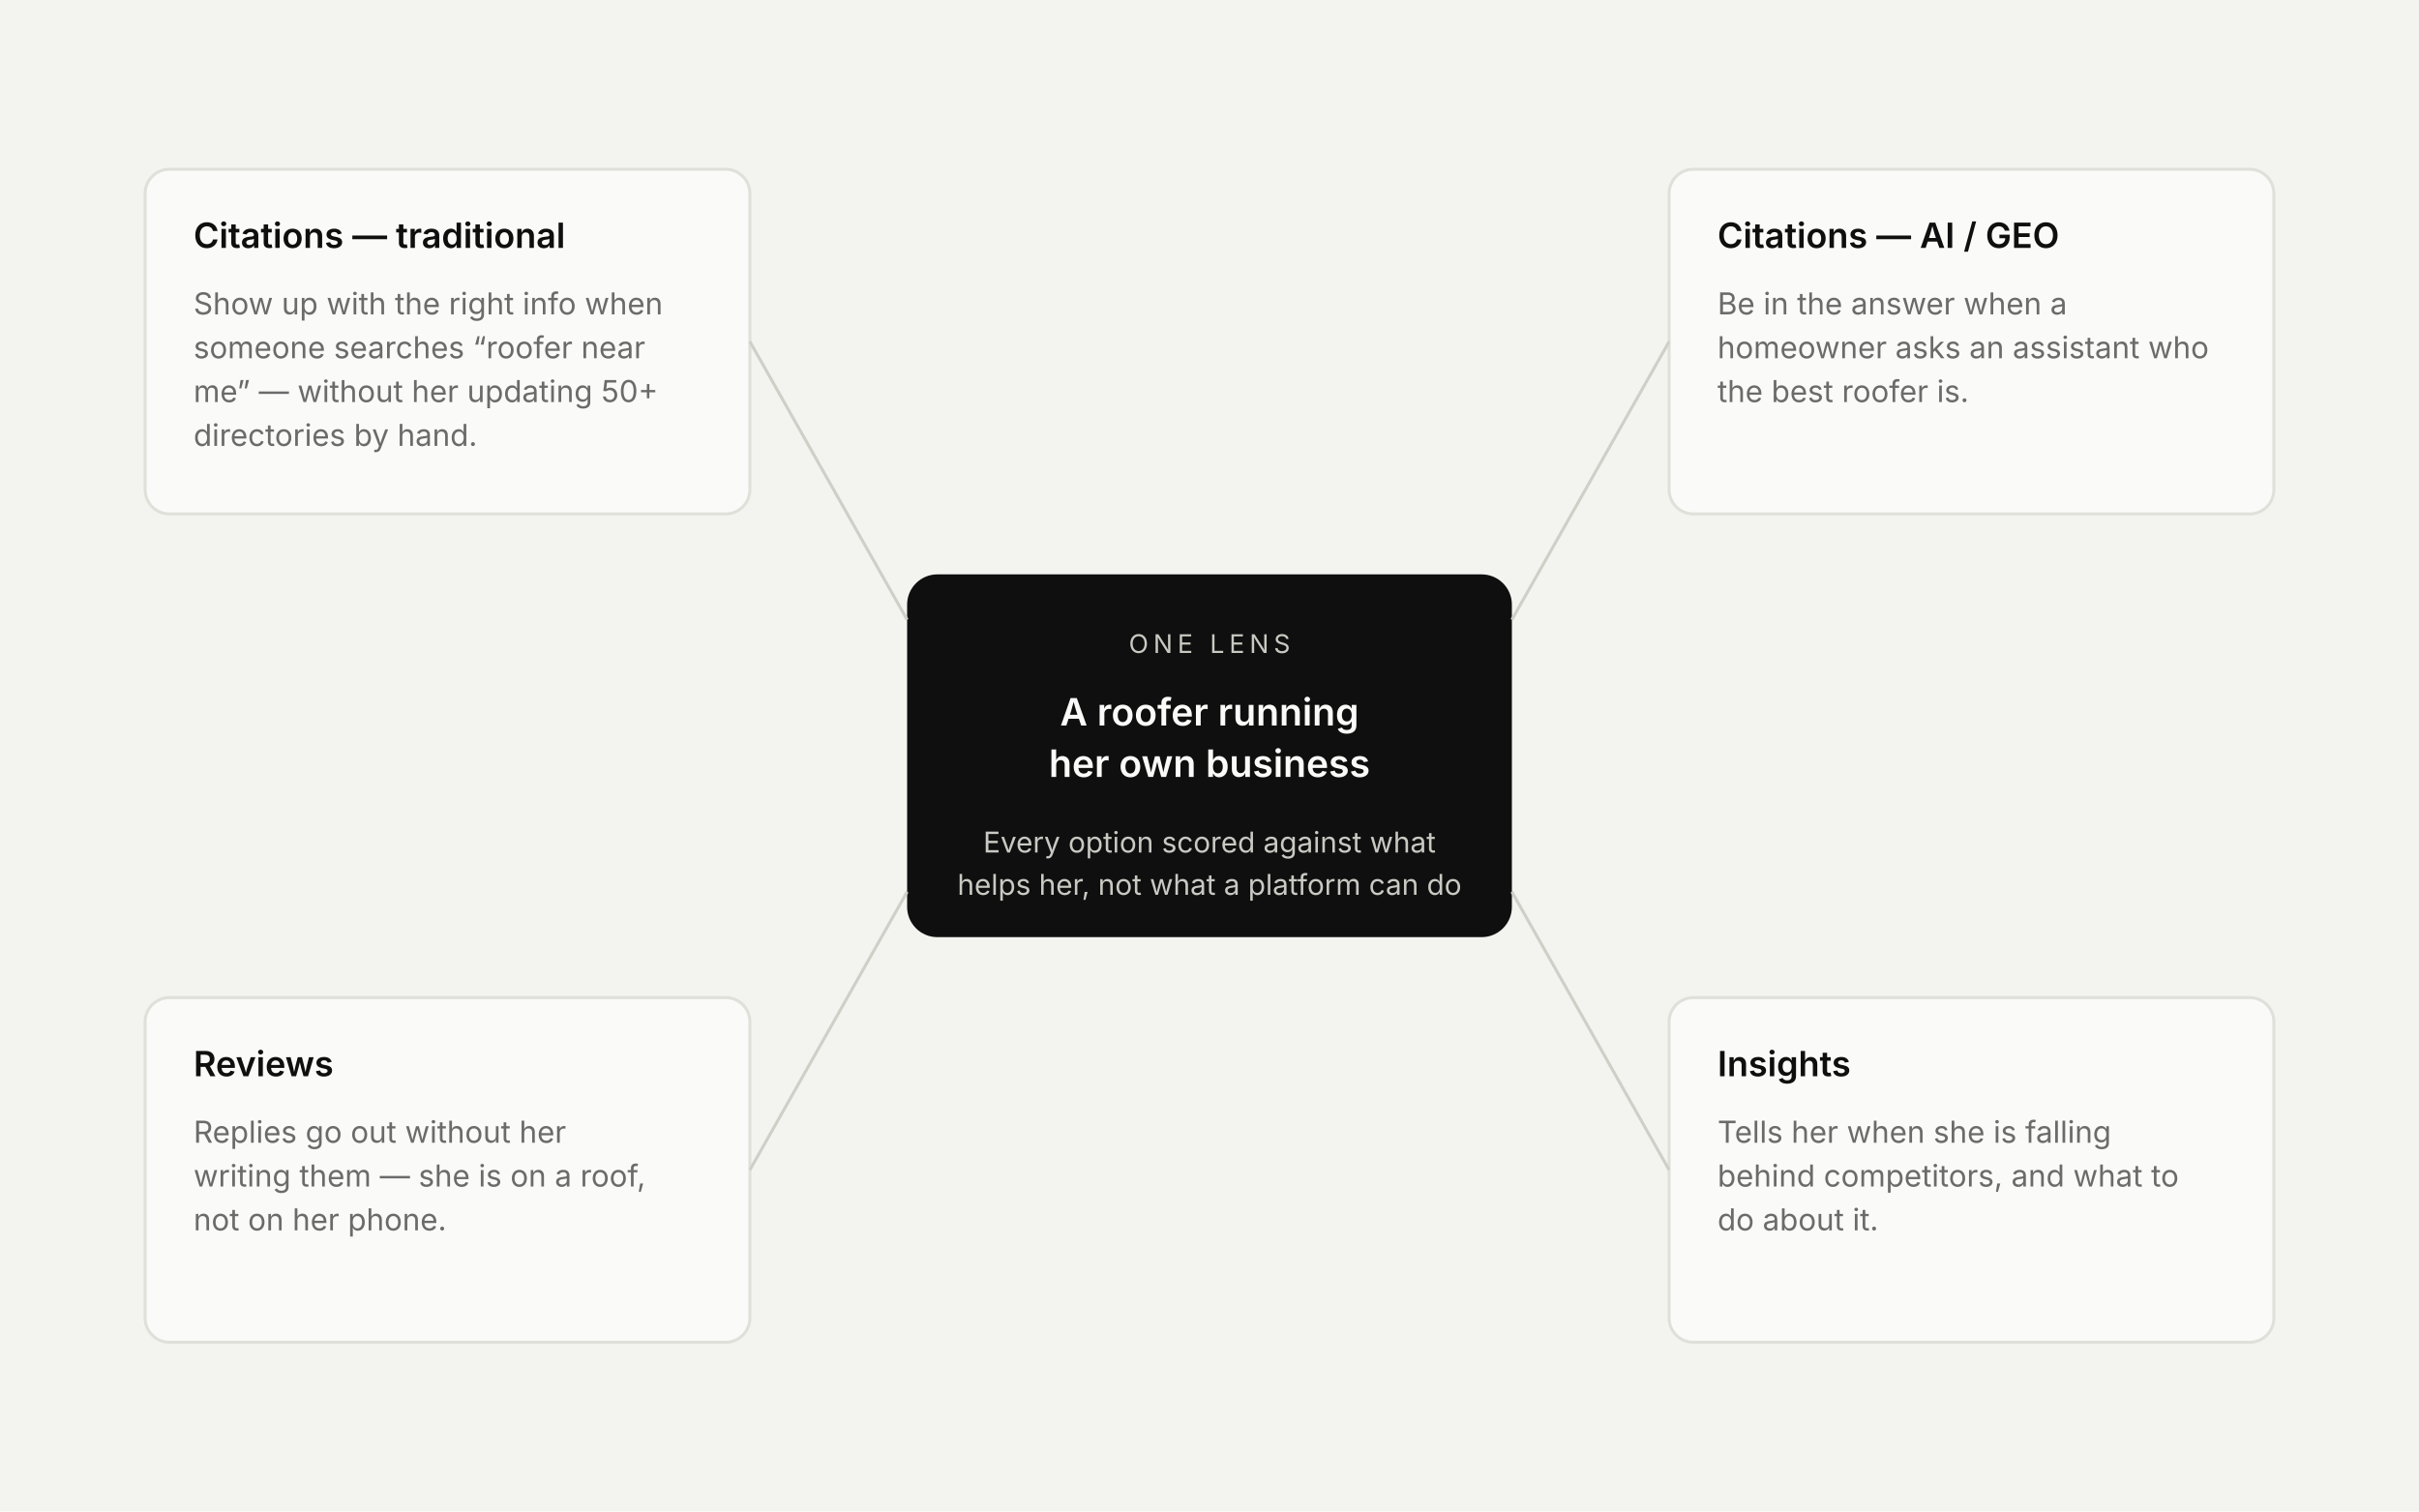
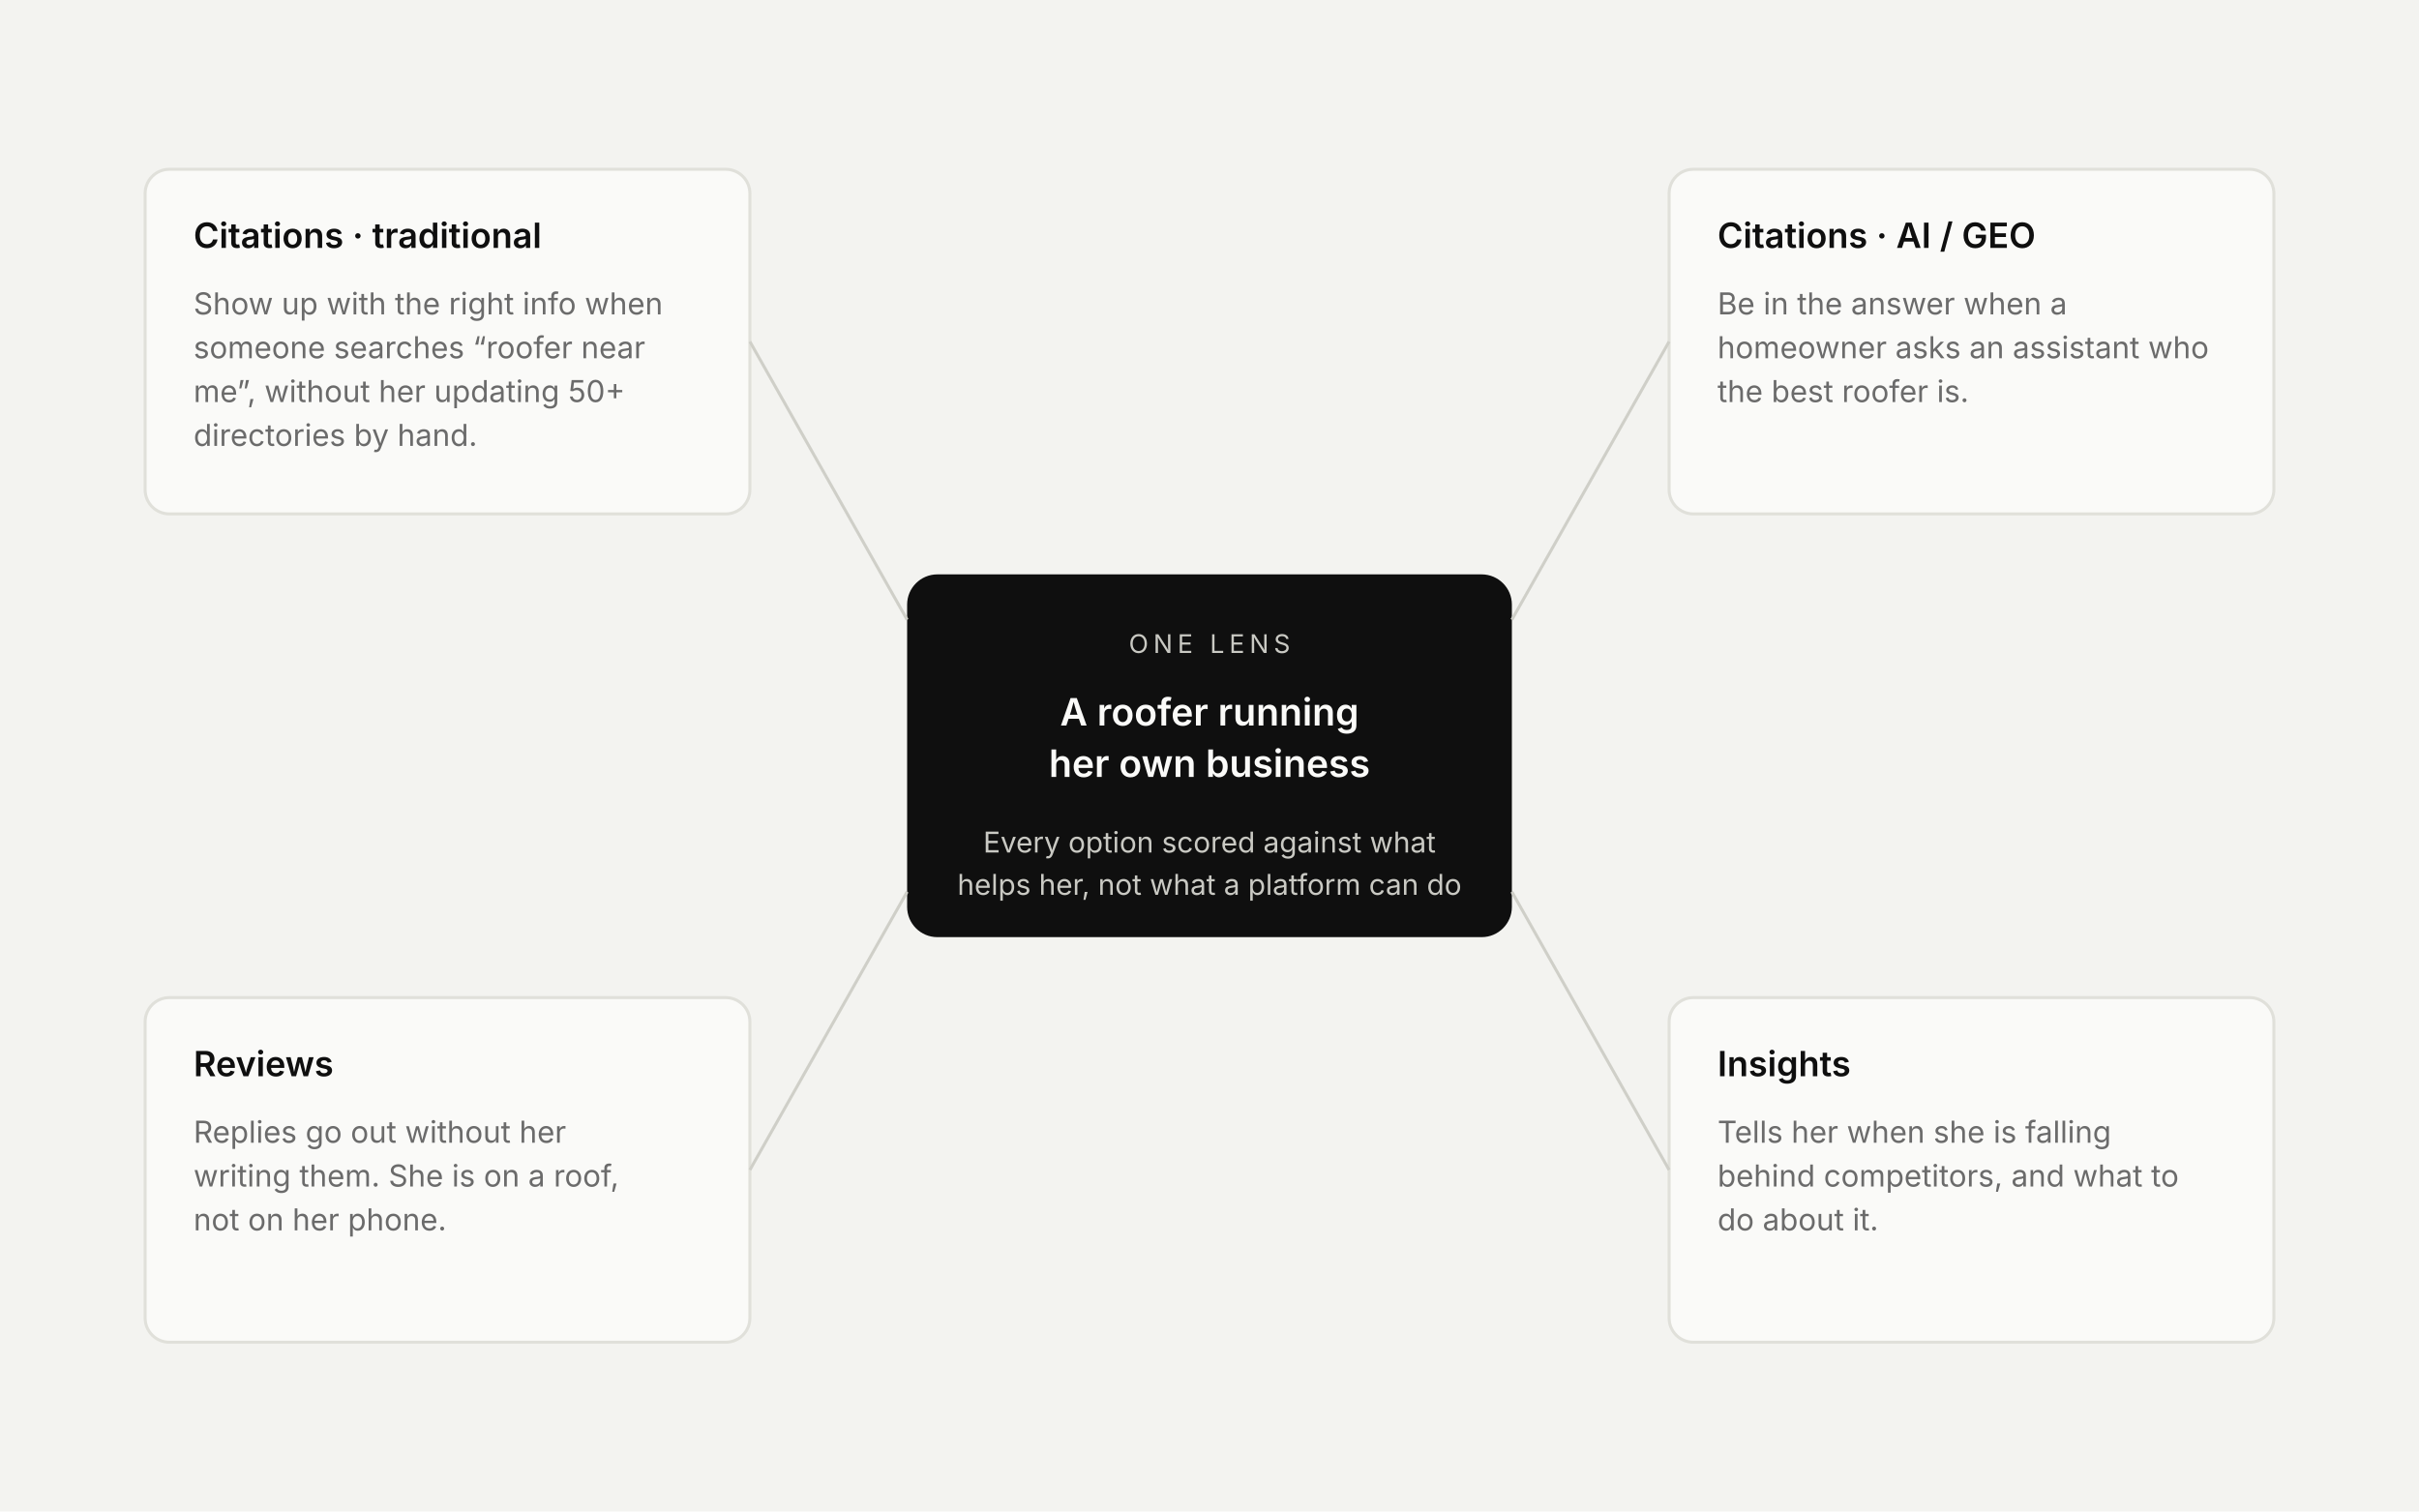
- <svg xmlns="http://www.w3.org/2000/svg" viewBox="0 0 800 500" width="800" height="500" role="img" aria-label="Four evaluation epics — traditional citations, AI citations, reviews and insights — arranged around one persona lens: a roofer running her own business" font-family="Inter, Helvetica, Arial, sans-serif">
+ <svg xmlns="http://www.w3.org/2000/svg" viewBox="0 0 800 500" width="800" height="500" role="img" aria-label="Four evaluation epics, traditional citations, AI citations, reviews and insights, arranged around one persona lens: a roofer running her own business" font-family="Inter, Helvetica, Arial, sans-serif">
  <rect width="800" height="500" fill="#f3f3f0" />
  <rect x="300" y="190" width="200" height="120" rx="10" fill="#0f0f0f" />
  <text x="400" y="216" font-size="8.5" fill="#c9c9c3" text-anchor="middle" letter-spacing="1.6">ONE LENS</text>
  <text x="400" y="240" font-size="12.5" fill="#fafaf8" text-anchor="middle" font-weight="600">A roofer running</text>
  <text x="400" y="257" font-size="12.5" fill="#fafaf8" text-anchor="middle" font-weight="600">her own business</text>
  <text x="400" y="282" font-size="9.5" fill="#c9c9c3" text-anchor="middle">Every option scored against what</text>
  <text x="400" y="296" font-size="9.5" fill="#c9c9c3" text-anchor="middle">helps her, not what a platform can do</text>
  <rect x="48" y="56" width="200" height="114" rx="8" fill="#fafaf8" stroke="#e0e0da" stroke-width="1" />
-   <text x="64" y="82" font-size="11.5" fill="#0f0f0f" text-anchor="start" font-weight="600">Citations — traditional</text>
+   <text x="64" y="82" font-size="11.5" fill="#0f0f0f" text-anchor="start" font-weight="600">Citations · traditional</text>
  <text x="64" y="104.0" font-size="10" fill="#6b6b6b" text-anchor="start">Show up with the right info when</text>
  <text x="64" y="118.5" font-size="10" fill="#6b6b6b" text-anchor="start">someone searches “roofer near</text>
-   <text x="64" y="133.0" font-size="10" fill="#6b6b6b" text-anchor="start">me” — without her updating 50+</text>
+   <text x="64" y="133.0" font-size="10" fill="#6b6b6b" text-anchor="start">me”, without her updating 50+</text>
  <text x="64" y="147.5" font-size="10" fill="#6b6b6b" text-anchor="start">directories by hand.</text>
  <rect x="552" y="56" width="200" height="114" rx="8" fill="#fafaf8" stroke="#e0e0da" stroke-width="1" />
-   <text x="568" y="82" font-size="11.5" fill="#0f0f0f" text-anchor="start" font-weight="600">Citations — AI / GEO</text>
+   <text x="568" y="82" font-size="11.5" fill="#0f0f0f" text-anchor="start" font-weight="600">Citations · AI / GEO</text>
  <text x="568" y="104.0" font-size="10" fill="#6b6b6b" text-anchor="start">Be in the answer when a</text>
  <text x="568" y="118.5" font-size="10" fill="#6b6b6b" text-anchor="start">homeowner asks an assistant who</text>
  <text x="568" y="133.0" font-size="10" fill="#6b6b6b" text-anchor="start">the best roofer is.</text>
  <rect x="48" y="330" width="200" height="114" rx="8" fill="#fafaf8" stroke="#e0e0da" stroke-width="1" />
  <text x="64" y="356" font-size="11.5" fill="#0f0f0f" text-anchor="start" font-weight="600">Reviews</text>
  <text x="64" y="378.0" font-size="10" fill="#6b6b6b" text-anchor="start">Replies go out without her</text>
-   <text x="64" y="392.5" font-size="10" fill="#6b6b6b" text-anchor="start">writing them — she is on a roof,</text>
+   <text x="64" y="392.5" font-size="10" fill="#6b6b6b" text-anchor="start">writing them. She is on a roof,</text>
  <text x="64" y="407.0" font-size="10" fill="#6b6b6b" text-anchor="start">not on her phone.</text>
  <rect x="552" y="330" width="200" height="114" rx="8" fill="#fafaf8" stroke="#e0e0da" stroke-width="1" />
  <text x="568" y="356" font-size="11.5" fill="#0f0f0f" text-anchor="start" font-weight="600">Insights</text>
  <text x="568" y="378.0" font-size="10" fill="#6b6b6b" text-anchor="start">Tells her when she is falling</text>
  <text x="568" y="392.5" font-size="10" fill="#6b6b6b" text-anchor="start">behind competitors, and what to</text>
  <text x="568" y="407.0" font-size="10" fill="#6b6b6b" text-anchor="start">do about it.</text>
  <line x1="248" y1="113" x2="300" y2="205" stroke="#cfcfc8" stroke-width="1" />
  <line x1="552" y1="113" x2="500" y2="205" stroke="#cfcfc8" stroke-width="1" />
  <line x1="248" y1="387" x2="300" y2="295" stroke="#cfcfc8" stroke-width="1" />
  <line x1="552" y1="387" x2="500" y2="295" stroke="#cfcfc8" stroke-width="1" />
</svg>
